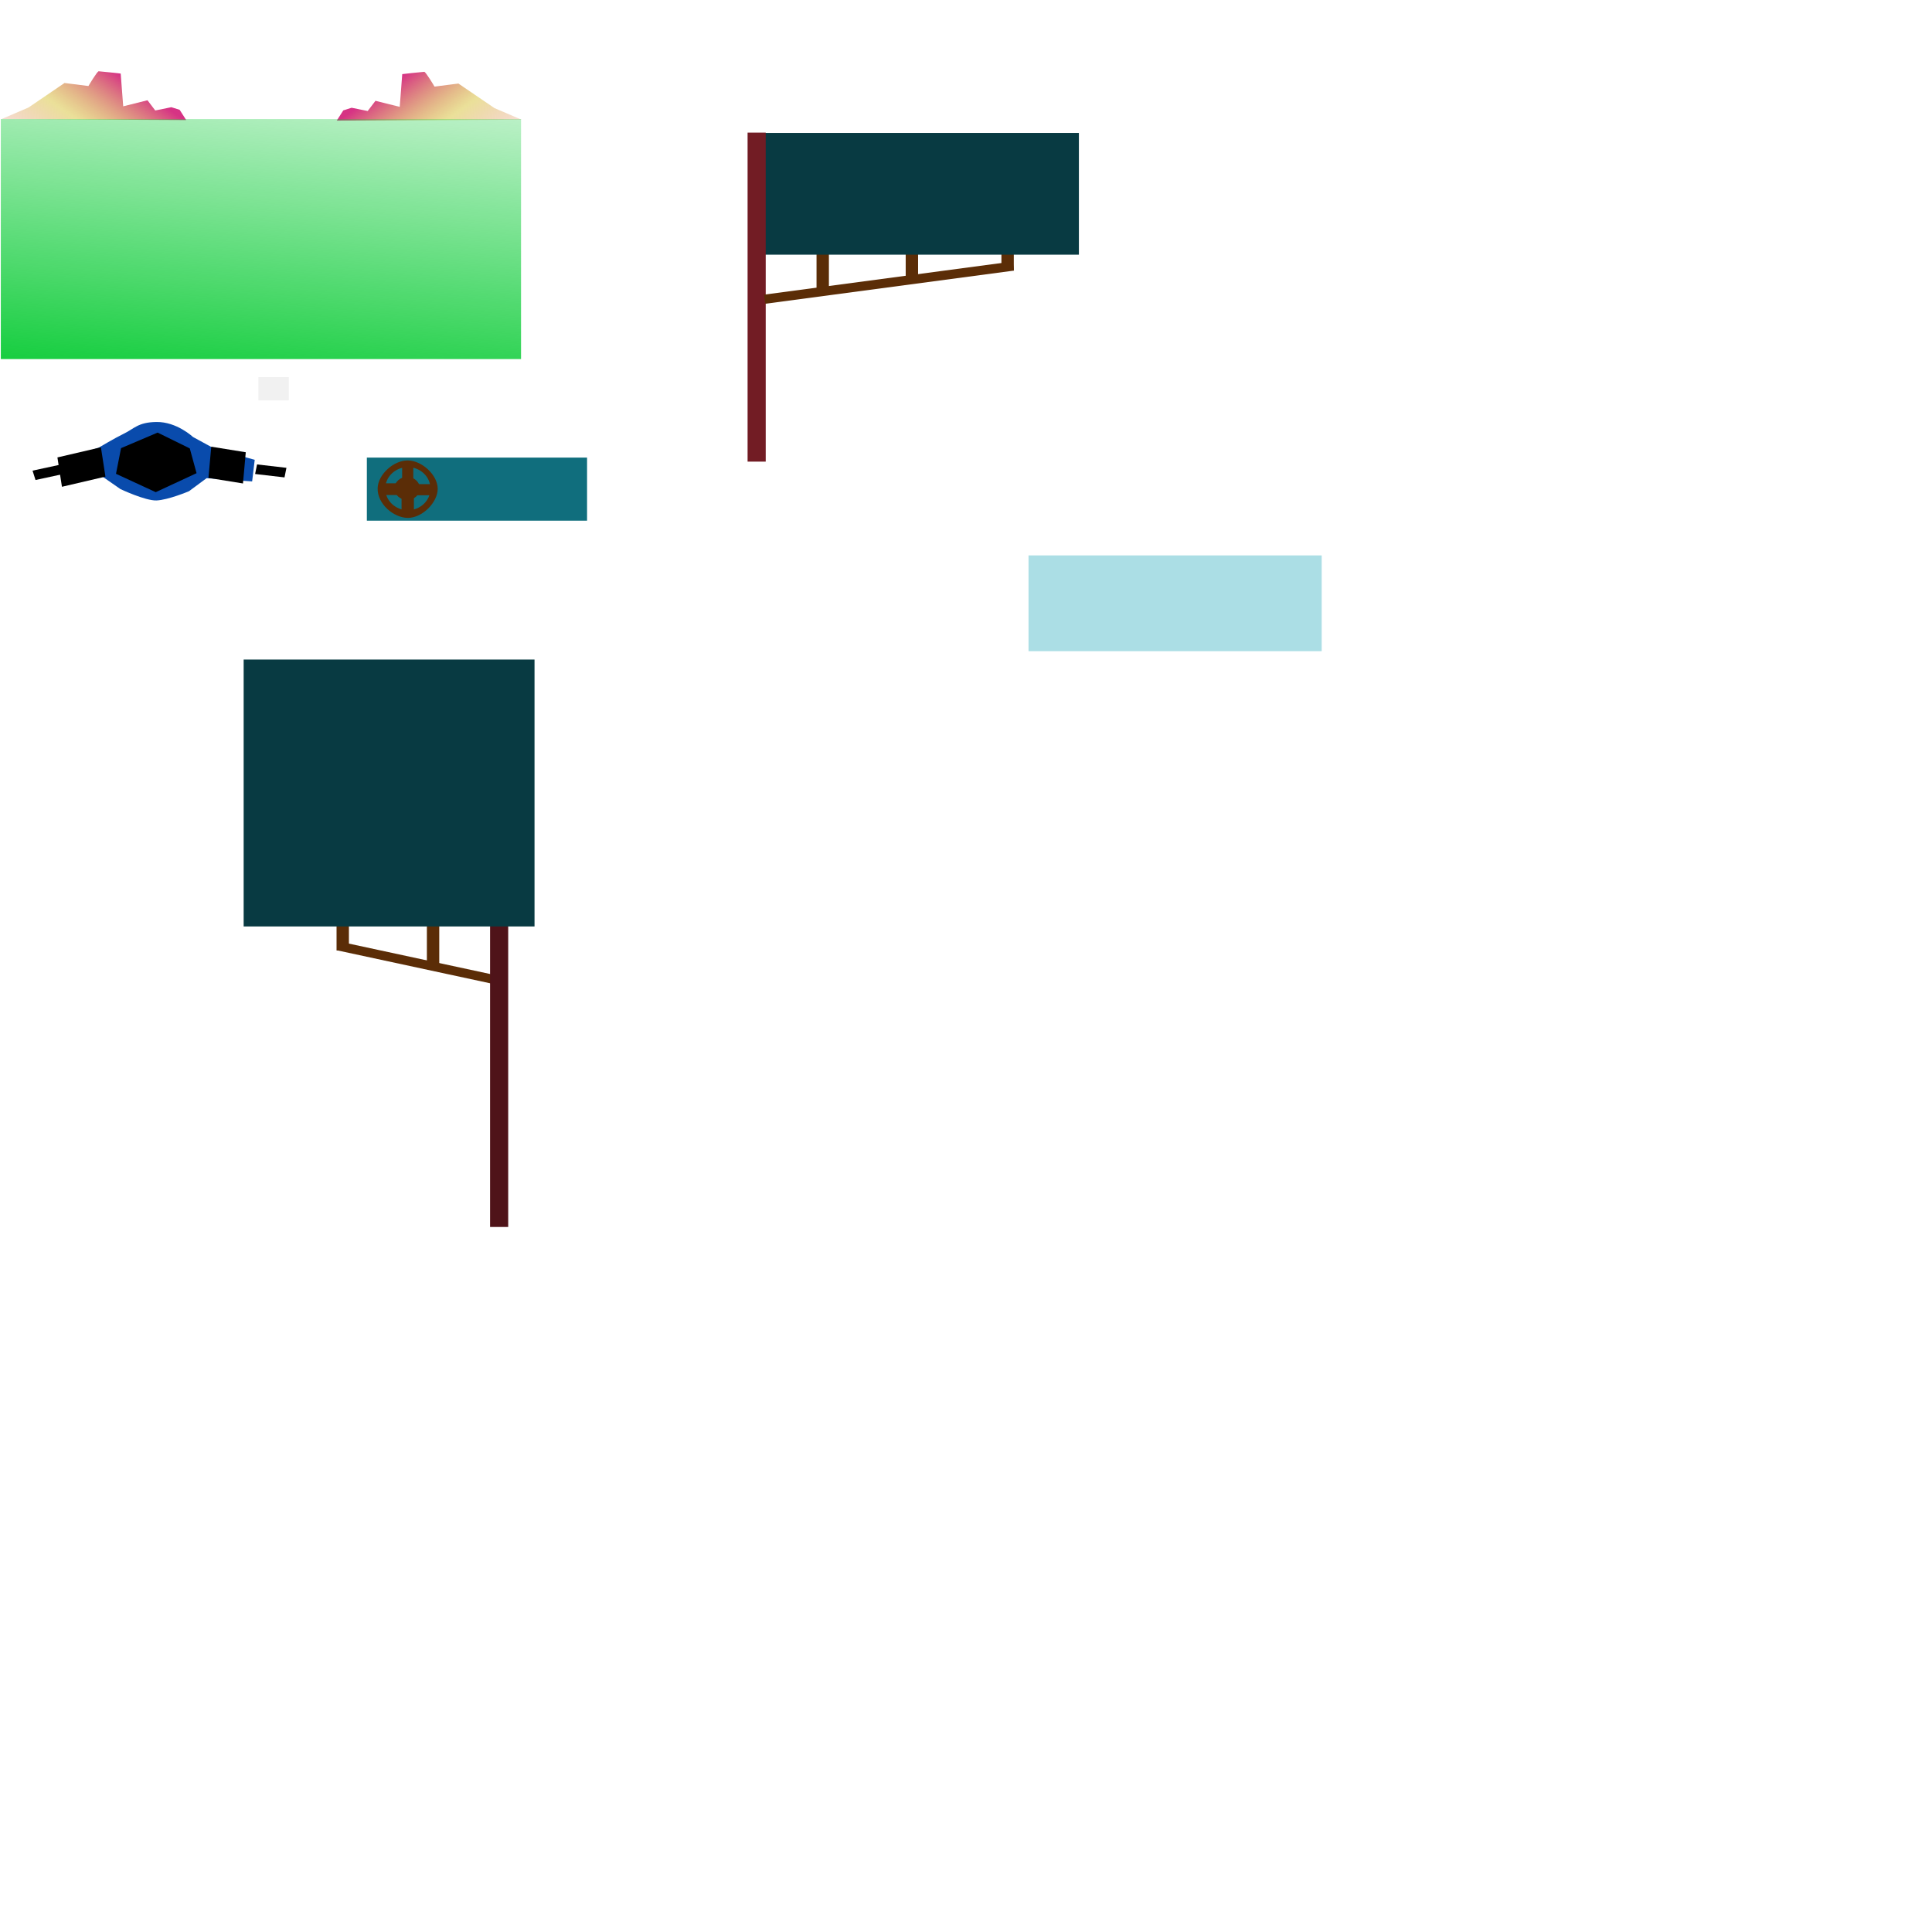
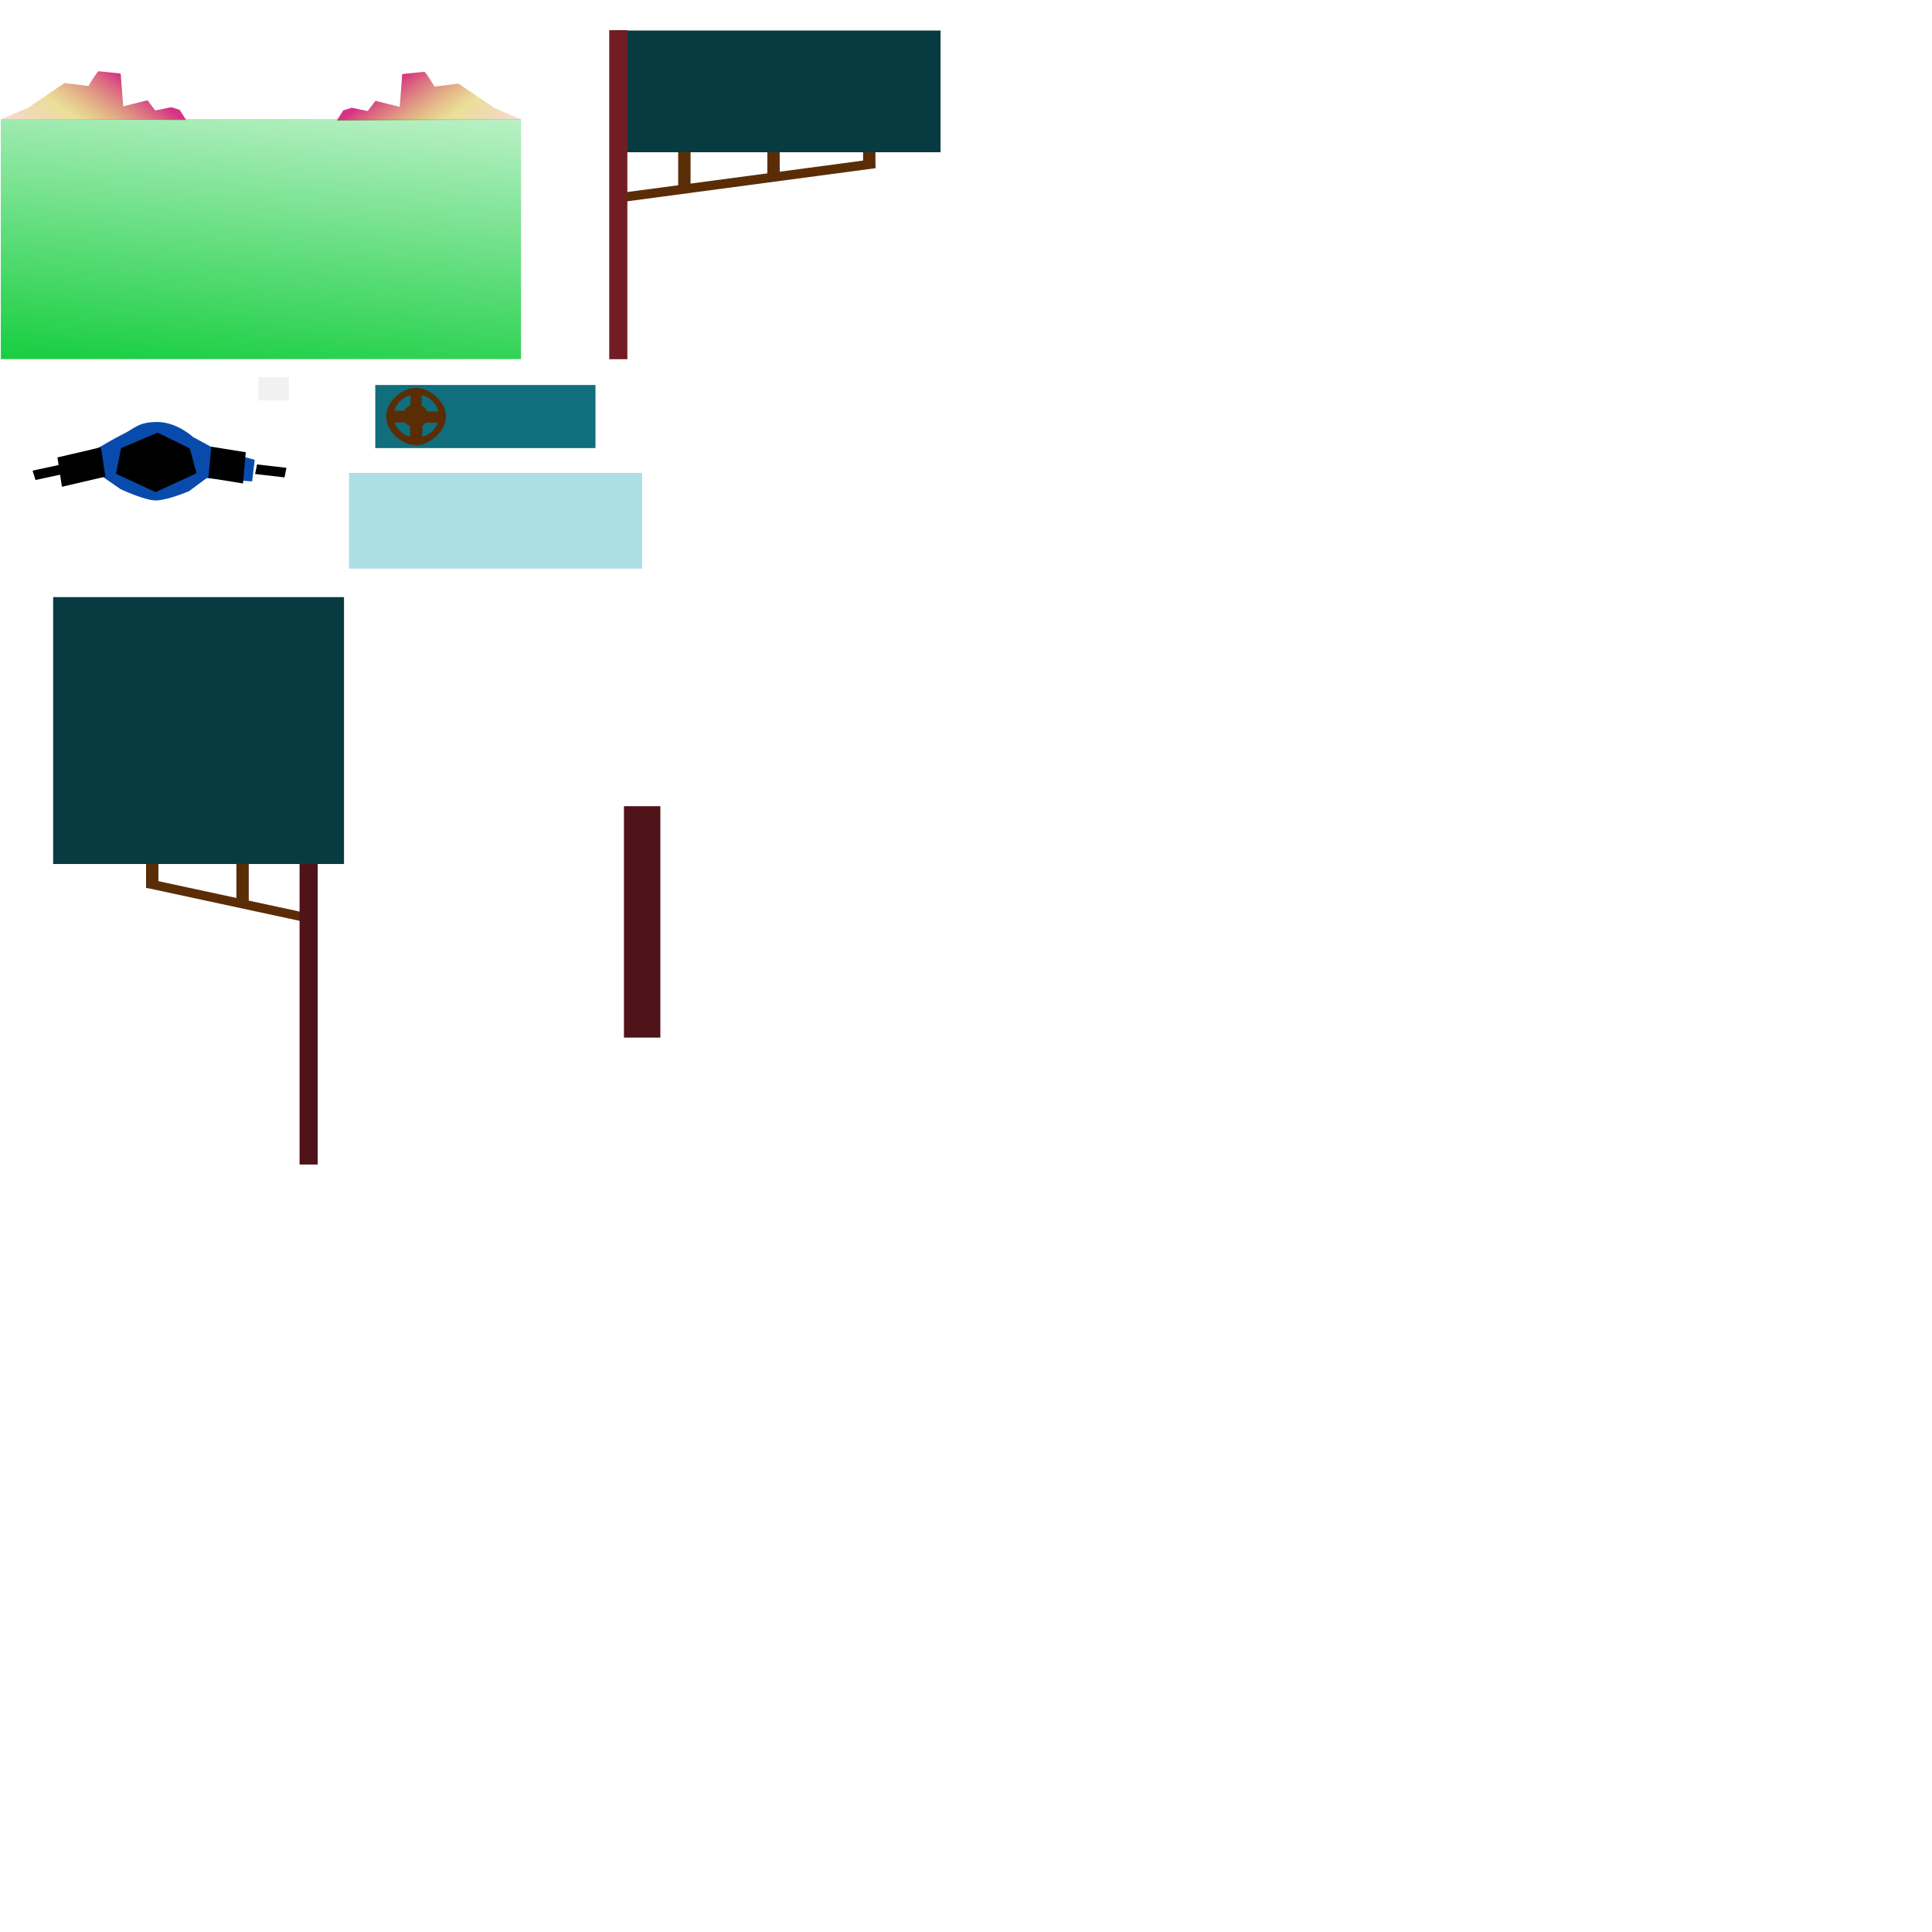
<svg xmlns="http://www.w3.org/2000/svg" xmlns:xlink="http://www.w3.org/1999/xlink" width="7559.055" height="7559.055" viewBox="0 0 2000 2000" version="1.1" id="svg5">
  <defs id="defs2">
    <linearGradient id="linearGradient1430">
      <stop style="stop-color:#05ca31;stop-opacity:1;" offset="0" id="stop1426" />
      <stop style="stop-color:#05ca31;stop-opacity:0;" offset="1" id="stop1428" />
    </linearGradient>
    <linearGradient id="linearGradient1276">
      <stop style="stop-color:#d63384;stop-opacity:1;" offset="0" id="stop1272" />
      <stop style="stop-color:#d6c133;stop-opacity:0.498;" offset="0.455" id="stop1334" />
      <stop style="stop-color:#d67433;stop-opacity:0.247;" offset="0.745" id="stop1336" />
      <stop style="stop-color:#ea331f;stop-opacity:0.122;" offset="1" id="stop1338" />
      <stop style="stop-color:#fe4d0b;stop-opacity:0;" offset="1" id="stop1274" />
    </linearGradient>
    <linearGradient xlink:href="#linearGradient1276" id="linearGradient1278" x1="145.619" y1="92.737" x2="64.445" y2="207.325" gradientUnits="userSpaceOnUse" gradientTransform="translate(-18.96708,-13.81055)" />
    <linearGradient xlink:href="#linearGradient1430" id="linearGradient1432" x1="236.501" y1="426.813" x2="279.083" y2="-28.293" gradientUnits="userSpaceOnUse" />
    <linearGradient xlink:href="#linearGradient1276" id="linearGradient4136" gradientUnits="userSpaceOnUse" gradientTransform="matrix(-1,0,0,1,560.3117,-13.23897)" x1="145.619" y1="92.737" x2="64.445" y2="207.325" />
  </defs>
  <g id="layer1">
    <path style="fill:url(#linearGradient1278);fill-opacity:1;stroke-width:0" d="M 1.479,123.305 29.467,111.328 66.791,85.923 91.538,89.064 c 0,0 9.018,-15.293 10.635,-15.293 1.618,0 22.766,2.382 22.766,2.382 l 2.598,33.909 25.134,-6.273 8.04,10.575 16.665,-3.391 8.595,2.712 6.784,10.59 z" id="path1270" />
    <path style="fill:url(#linearGradient4136);fill-opacity:1;stroke-width:0" d="M 539.866,123.877 511.878,111.9 474.553,86.495 449.807,89.636 c 0,0 -9.018,-15.293 -10.635,-15.293 -1.618,0 -22.766,2.382 -22.766,2.382 l -2.598,33.909 -25.134,-6.273 -8.04,10.575 -16.665,-3.391 -8.595,2.712 -6.784,10.59 z" id="path1270-5" />
    <rect style="fill:url(#linearGradient1432);stroke-width:0;fill-opacity:1" id="rect1424" width="538.528" height="248.433" x="0.844" y="123.271" />
  </g>
  <g id="layer2">
    <rect style="fill:#000000;fill-opacity:1;stroke-width:0" id="rect5065" width="28.942" height="10.162" x="-115.838" y="485.534" transform="matrix(0.9774955,-0.2109564,0.302596,0.9531189,0,0)" />
    <rect style="fill:#000000;fill-opacity:1;stroke-width:0" id="rect5065-6" width="30.63" height="10.114" x="357.073" y="448.558" transform="matrix(0.9933689,0.1149709,-0.1975568,0.9802914,0,0)" />
    <path style="fill:#094bac;fill-opacity:1;stroke-width:0" d="m 101.98,463.504 c 0,0 17.604,-10.417 25.714,-14.298 11.382,-5.447 15.023,-12.095 34.186,-12.374 21.158,-0.308 37.852,15.504 37.852,15.504 l 22.384,12.203 41.565,11.458 -2.671,22.372 -47.13,-3.365 -18.283,13.516 c 0,0 -21.547,9.105 -33.64,9.541 -11.505,0.415 -37.28,-11.755 -37.28,-11.755 L 104.469,492.245 63.773,497.473 60.928,476.848 Z" id="path4473" />
    <rect style="fill:#f1f1f1;fill-opacity:1;stroke-width:0" id="rect5200" width="31.433" height="24.141" x="267.515" y="390.376" />
-     <rect style="fill:#106e7d;fill-opacity:1;stroke-width:0" id="rect6605" width="227.955" height="65.306" x="379.766" y="473.699" />
-     <path id="path6330" style="fill:#5b2d07;fill-opacity:1;stroke-width:0" d="m 421.984,476.636 c -14.693,-3e-5 -30.611,14.553 -31.054,28.657 -0.515,16.387 16.701,30.832 31.395,30.832 14.694,4e-5 30.787,-15.824 30.786,-30.131 -1.3e-4,-14.307 -16.433,-29.357 -31.127,-29.357 z m 0.231,6.937 c 12.921,4e-5 23.395,9.98 23.395,22.29 2e-5,12.31 -10.474,22.29 -23.395,22.29 -12.921,-4e-5 -23.395,-9.98 -23.395,-22.29 -3e-5,-12.31 10.474,-22.29 23.395,-22.29 z" />
-     <rect style="fill:#5b2d07;fill-opacity:1;stroke-width:0" id="rect6543" width="11.56" height="19.741" x="416.287" y="482.027" />
-     <rect style="fill:#5b2d07;fill-opacity:1;stroke-width:0" id="rect6545" width="21.021" height="12.122" x="397.686" y="500.323" />
-     <rect style="fill:#5b2d07;fill-opacity:1;stroke-width:0" id="rect6547" width="12.782" height="16.401" x="415.679" y="512.611" />
-     <rect style="fill:#5b2d07;fill-opacity:1;stroke-width:0" id="rect6549" width="19.484" height="11.513" x="427.033" y="501.183" />
-     <ellipse style="fill:#5b2d07;fill-opacity:1;stroke-width:0" id="path6603" cx="421.476" cy="505.613" rx="13.143" ry="11.95" />
+     <rect style="fill:#106e7d;fill-opacity:1;stroke-width:0" id="rect6605" width="227.955" height="65.306" x="388.473" y="398.554" />
+     <path id="path6330" style="fill:#5b2d07;fill-opacity:1;stroke-width:0" d="m 430.691,401.49 c -14.693,-3e-5 -30.611,14.553 -31.054,28.657 -0.515,16.387 16.701,30.832 31.395,30.832 14.694,4e-5 30.787,-15.824 30.786,-30.131 -1.3e-4,-14.307 -16.433,-29.357 -31.127,-29.357 z m 0.231,6.937 c 12.921,4e-5 23.395,9.98 23.395,22.29 2e-5,12.31 -10.474,22.29 -23.395,22.29 -12.921,-4e-5 -23.395,-9.98 -23.395,-22.29 -3e-5,-12.31 10.474,-22.29 23.395,-22.29 z" />
+     <rect style="fill:#5b2d07;fill-opacity:1;stroke-width:0" id="rect6543" width="11.56" height="19.741" x="424.993" y="406.882" />
+     <rect style="fill:#5b2d07;fill-opacity:1;stroke-width:0" id="rect6545" width="21.021" height="12.122" x="406.393" y="425.177" />
+     <rect style="fill:#5b2d07;fill-opacity:1;stroke-width:0" id="rect6547" width="12.782" height="16.401" x="424.386" y="437.465" />
+     <rect style="fill:#5b2d07;fill-opacity:1;stroke-width:0" id="rect6549" width="19.484" height="11.513" x="435.739" y="426.037" />
+     <ellipse style="fill:#5b2d07;fill-opacity:1;stroke-width:0" id="path6603" cx="430.183" cy="430.467" rx="13.143" ry="11.95" />
    <path style="fill:#000000;fill-opacity:1;stroke-width:0" d="m 163.155,447.812 -37.85,16.106 -5.226,26.562 41.133,19.004 42.264,-19.659 -7.01,-25.63 z" id="path6713" />
    <rect style="fill:#000000;fill-opacity:1;stroke-width:0" id="rect8489" width="46.231" height="30.743" x="-13.353" y="476.036" transform="matrix(0.9738959,-0.226995,0.1521902,0.9883512,0,0)" />
    <rect style="fill:#000000;fill-opacity:1;stroke-width:0" id="rect8491" width="36.196" height="32.432" x="259.636" y="422.781" transform="matrix(0.9872614,0.1591067,-0.08904378,0.9960277,0,0)" />
-     <rect style="fill:#5b2d07;fill-opacity:1;stroke-width:0" id="rect10159" width="12.805" height="36.218" x="845.269" y="262.631" />
-     <rect style="fill:#5b2d07;fill-opacity:1;stroke-width:0" id="rect10159-2" width="12.805" height="27.594" x="937.579" y="259.261" />
-     <rect style="fill:#5b2d07;fill-opacity:1;stroke-width:0" id="rect10159-9" width="12.805" height="20.265" x="1036.672" y="258.707" />
-     <rect style="fill:#083a42;fill-opacity:1;stroke-width:0" id="rect9999" width="339.791" height="126.011" x="777.079" y="137.626" />
-     <rect style="fill:#721c24;fill-opacity:1;stroke-width:0" id="rect9945" width="18.777" height="340.593" x="773.893" y="137.276" />
-     <rect style="fill:#abdee5;fill-opacity:1;stroke-width:0" id="rect10157" width="303.47" height="99.115" x="1064.737" y="574.967" />
-     <rect style="fill:#5b2d07;fill-opacity:1;stroke-width:0" id="rect10253" width="259.815" height="9.514" x="743.605" y="406.969" transform="rotate(-7.59998)" />
-     <rect style="fill:#5b2d07;fill-opacity:1;stroke-width:0" id="rect10159-3" width="12.805" height="44.68" x="-454.719" y="957.784" transform="scale(-1,1)" />
-     <rect style="fill:#5b2d07;fill-opacity:1;stroke-width:0" id="rect10159-2-6" width="12.805" height="27.594" x="-361.201" y="956.303" transform="scale(-1,1)" />
-     <rect style="fill:#5b2d07;fill-opacity:1;stroke-width:0" id="rect10253-5" width="163.262" height="9.463" x="-595.473" y="886.348" transform="matrix(-0.9775997,-0.2104727,-0.08241008,0.9965985,0,0)" />
-     <rect style="fill:#4f1319;fill-opacity:1;stroke-width:0" id="rect9945-3" width="18.777" height="429.261" x="-526.094" y="840.891" transform="scale(-1,1)" />
-     <rect style="fill:#083a42;fill-opacity:1;stroke-width:0" id="rect9999-5" width="301.107" height="276.294" x="-553.334" y="682.766" transform="scale(-1,1)" />
+     <rect style="fill:#5b2d07;fill-opacity:1;stroke-width:0" id="rect10159" width="12.805" height="36.218" x="702.047" y="156.595" />
+     <rect style="fill:#5b2d07;fill-opacity:1;stroke-width:0" id="rect10159-2" width="12.805" height="27.594" x="794.357" y="153.225" />
+     <rect style="fill:#5b2d07;fill-opacity:1;stroke-width:0" id="rect10159-9" width="12.805" height="20.265" x="893.45" y="152.671" />
+     <rect style="fill:#083a42;fill-opacity:1;stroke-width:0" id="rect9999" width="339.791" height="126.011" x="633.857" y="31.59" />
+     <rect style="fill:#721c24;fill-opacity:1;stroke-width:0" id="rect9945" width="18.777" height="340.593" x="630.671" y="31.24" />
+     <rect style="fill:#abdee5;fill-opacity:1;stroke-width:0" id="rect10157" width="303.47" height="99.115" x="361.264" y="489.563" />
+     <rect style="fill:#5b2d07;fill-opacity:1;stroke-width:0" id="rect10253" width="259.815" height="9.514" x="615.665" y="282.923" transform="rotate(-7.59998)" />
+     <rect style="fill:#5b2d07;fill-opacity:1;stroke-width:0" id="rect10159-3" width="12.805" height="44.68" x="-257.51" y="893.146" transform="scale(-1,1)" />
+     <rect style="fill:#5b2d07;fill-opacity:1;stroke-width:0" id="rect10159-2-6" width="12.805" height="27.594" x="-163.992" y="891.665" transform="scale(-1,1)" />
+     <rect style="fill:#5b2d07;fill-opacity:1;stroke-width:0" id="rect10253-5" width="163.262" height="9.463" x="-391.903" y="864.481" transform="matrix(-0.9775997,-0.2104727,-0.08241008,0.9965985,0,0)" />
+     <rect style="fill:#4f1319;fill-opacity:1;stroke-width:0" id="rect9945-3" width="18.777" height="429.261" x="-328.886" y="776.253" transform="scale(-1,1)" />
+     <rect style="fill:#083a42;fill-opacity:1;stroke-width:0" id="rect9999-5" width="301.107" height="276.294" x="-356.125" y="618.128" transform="scale(-1,1)" />
+     <rect style="fill:#4f1319;stroke-width:0" id="rect777" width="37.692" height="239.533" x="645.911" y="834.575" />
  </g>
</svg>
